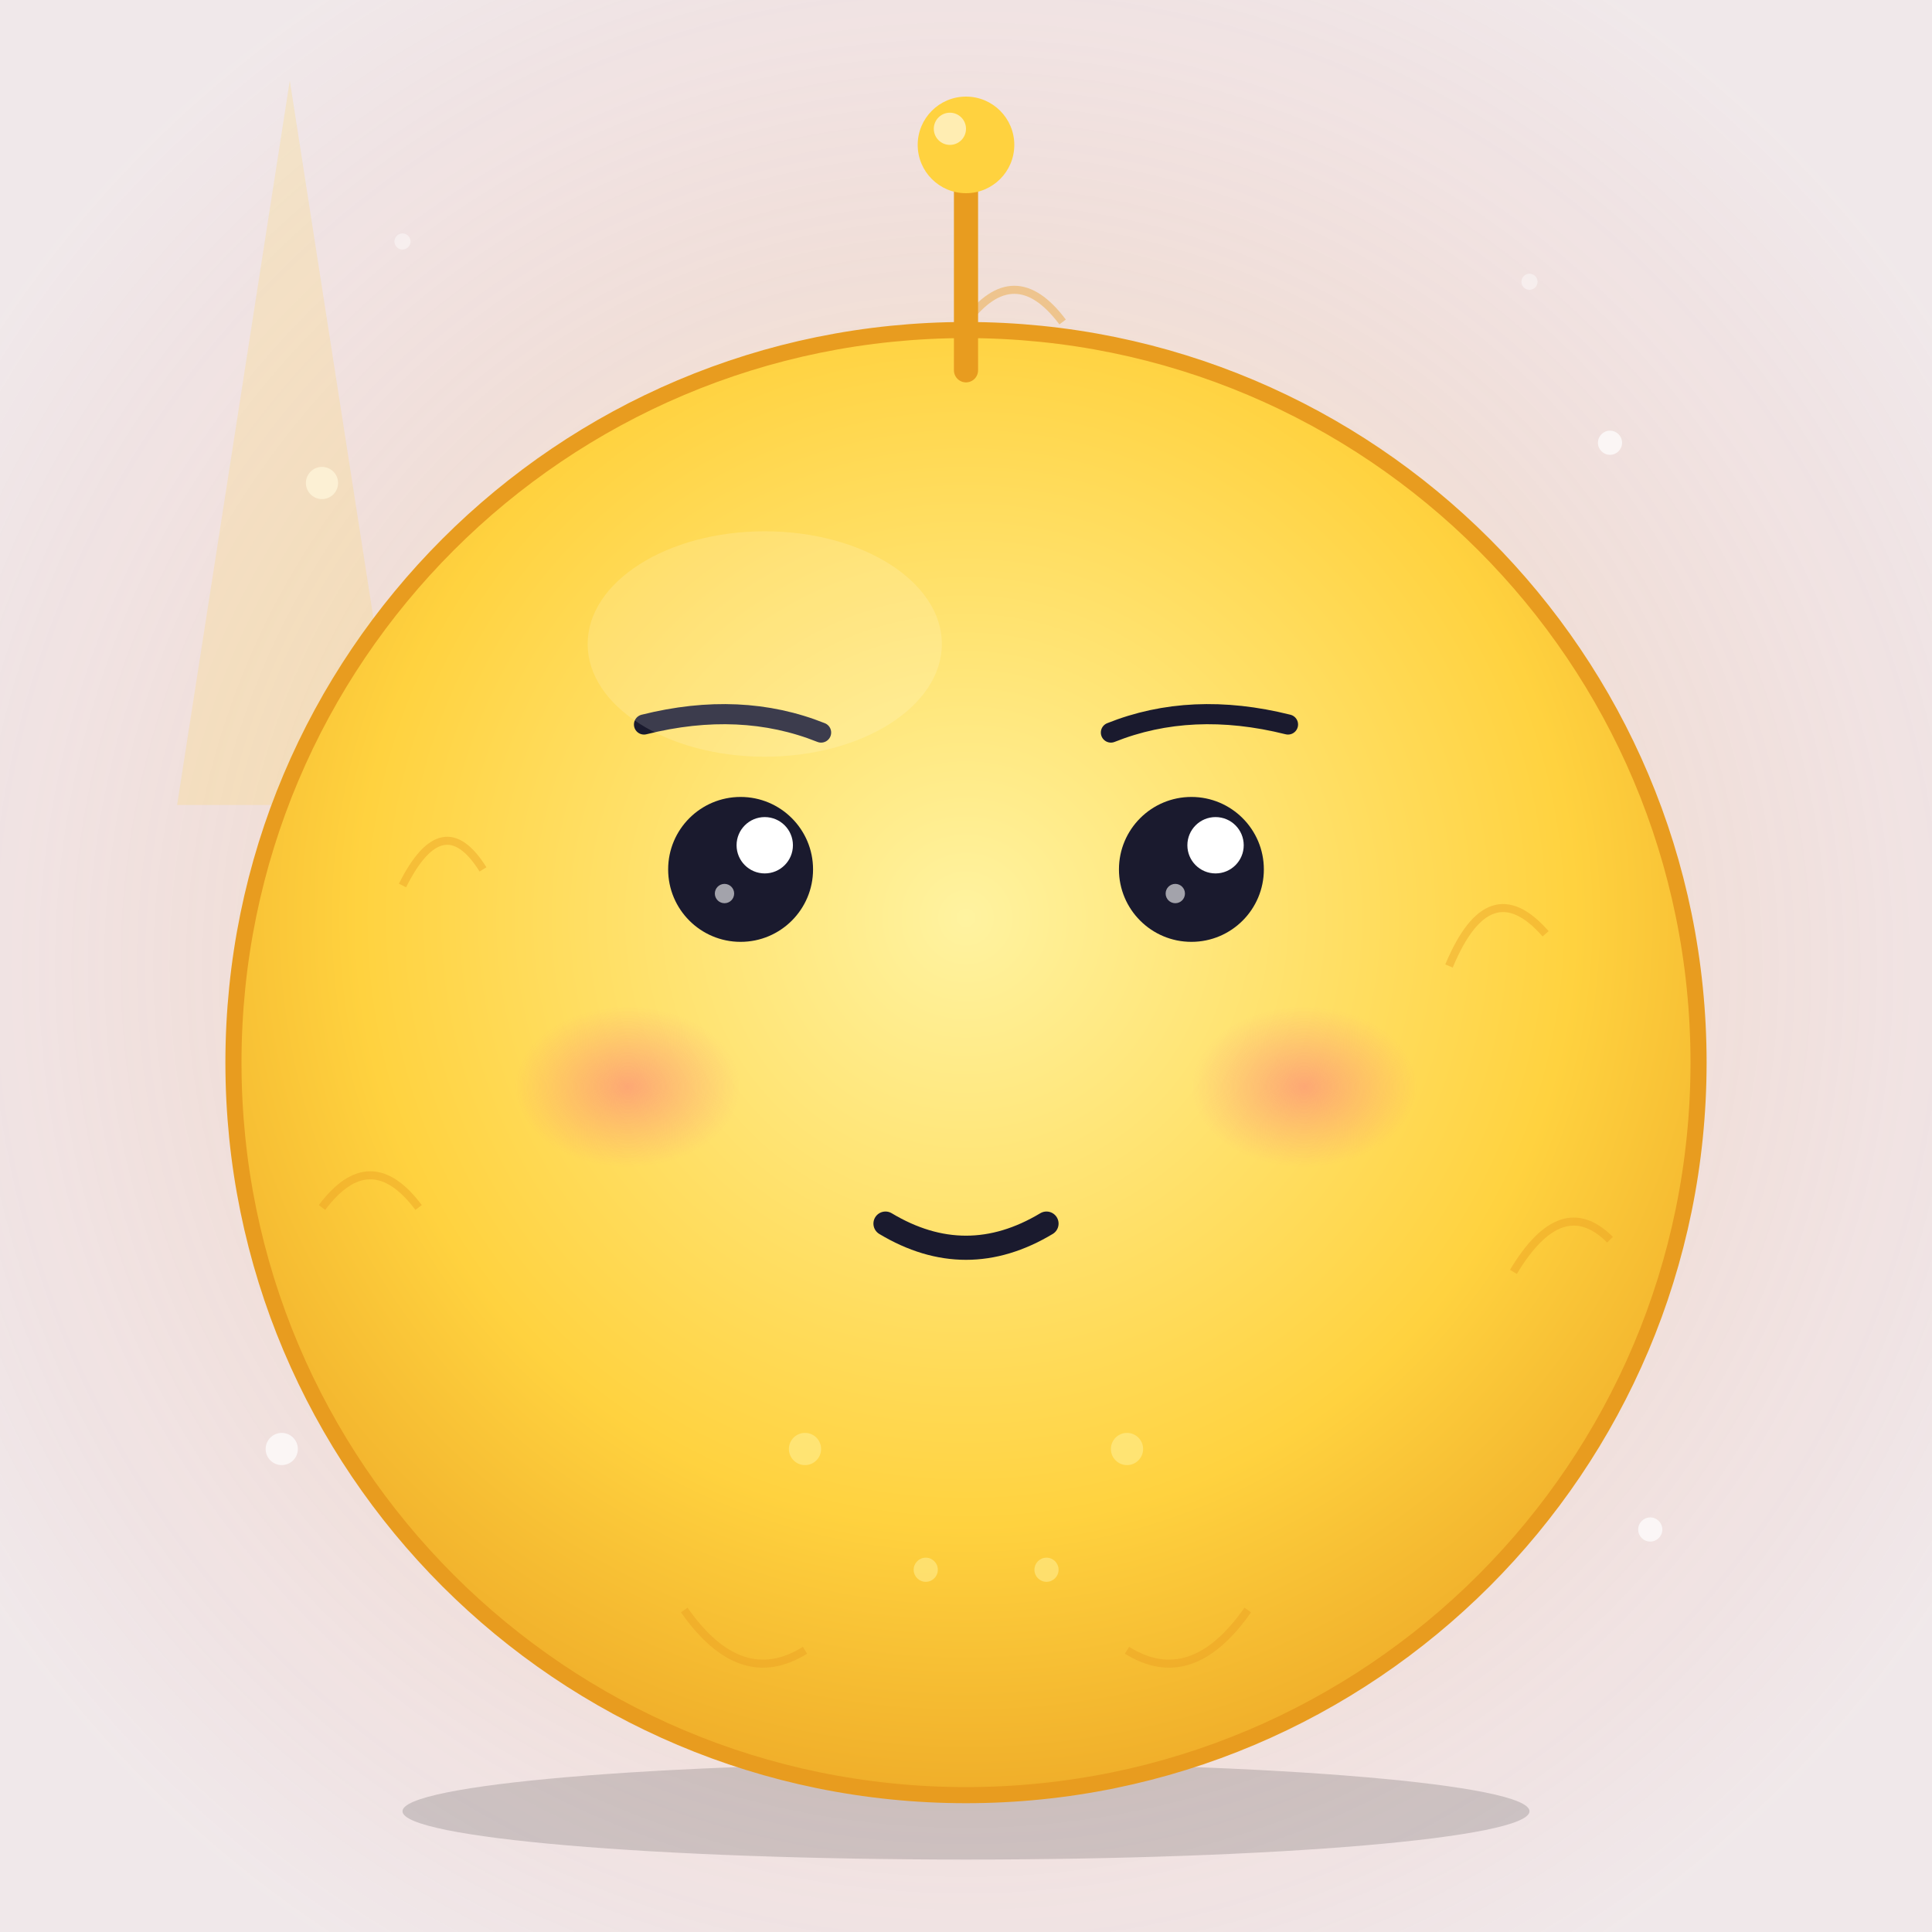
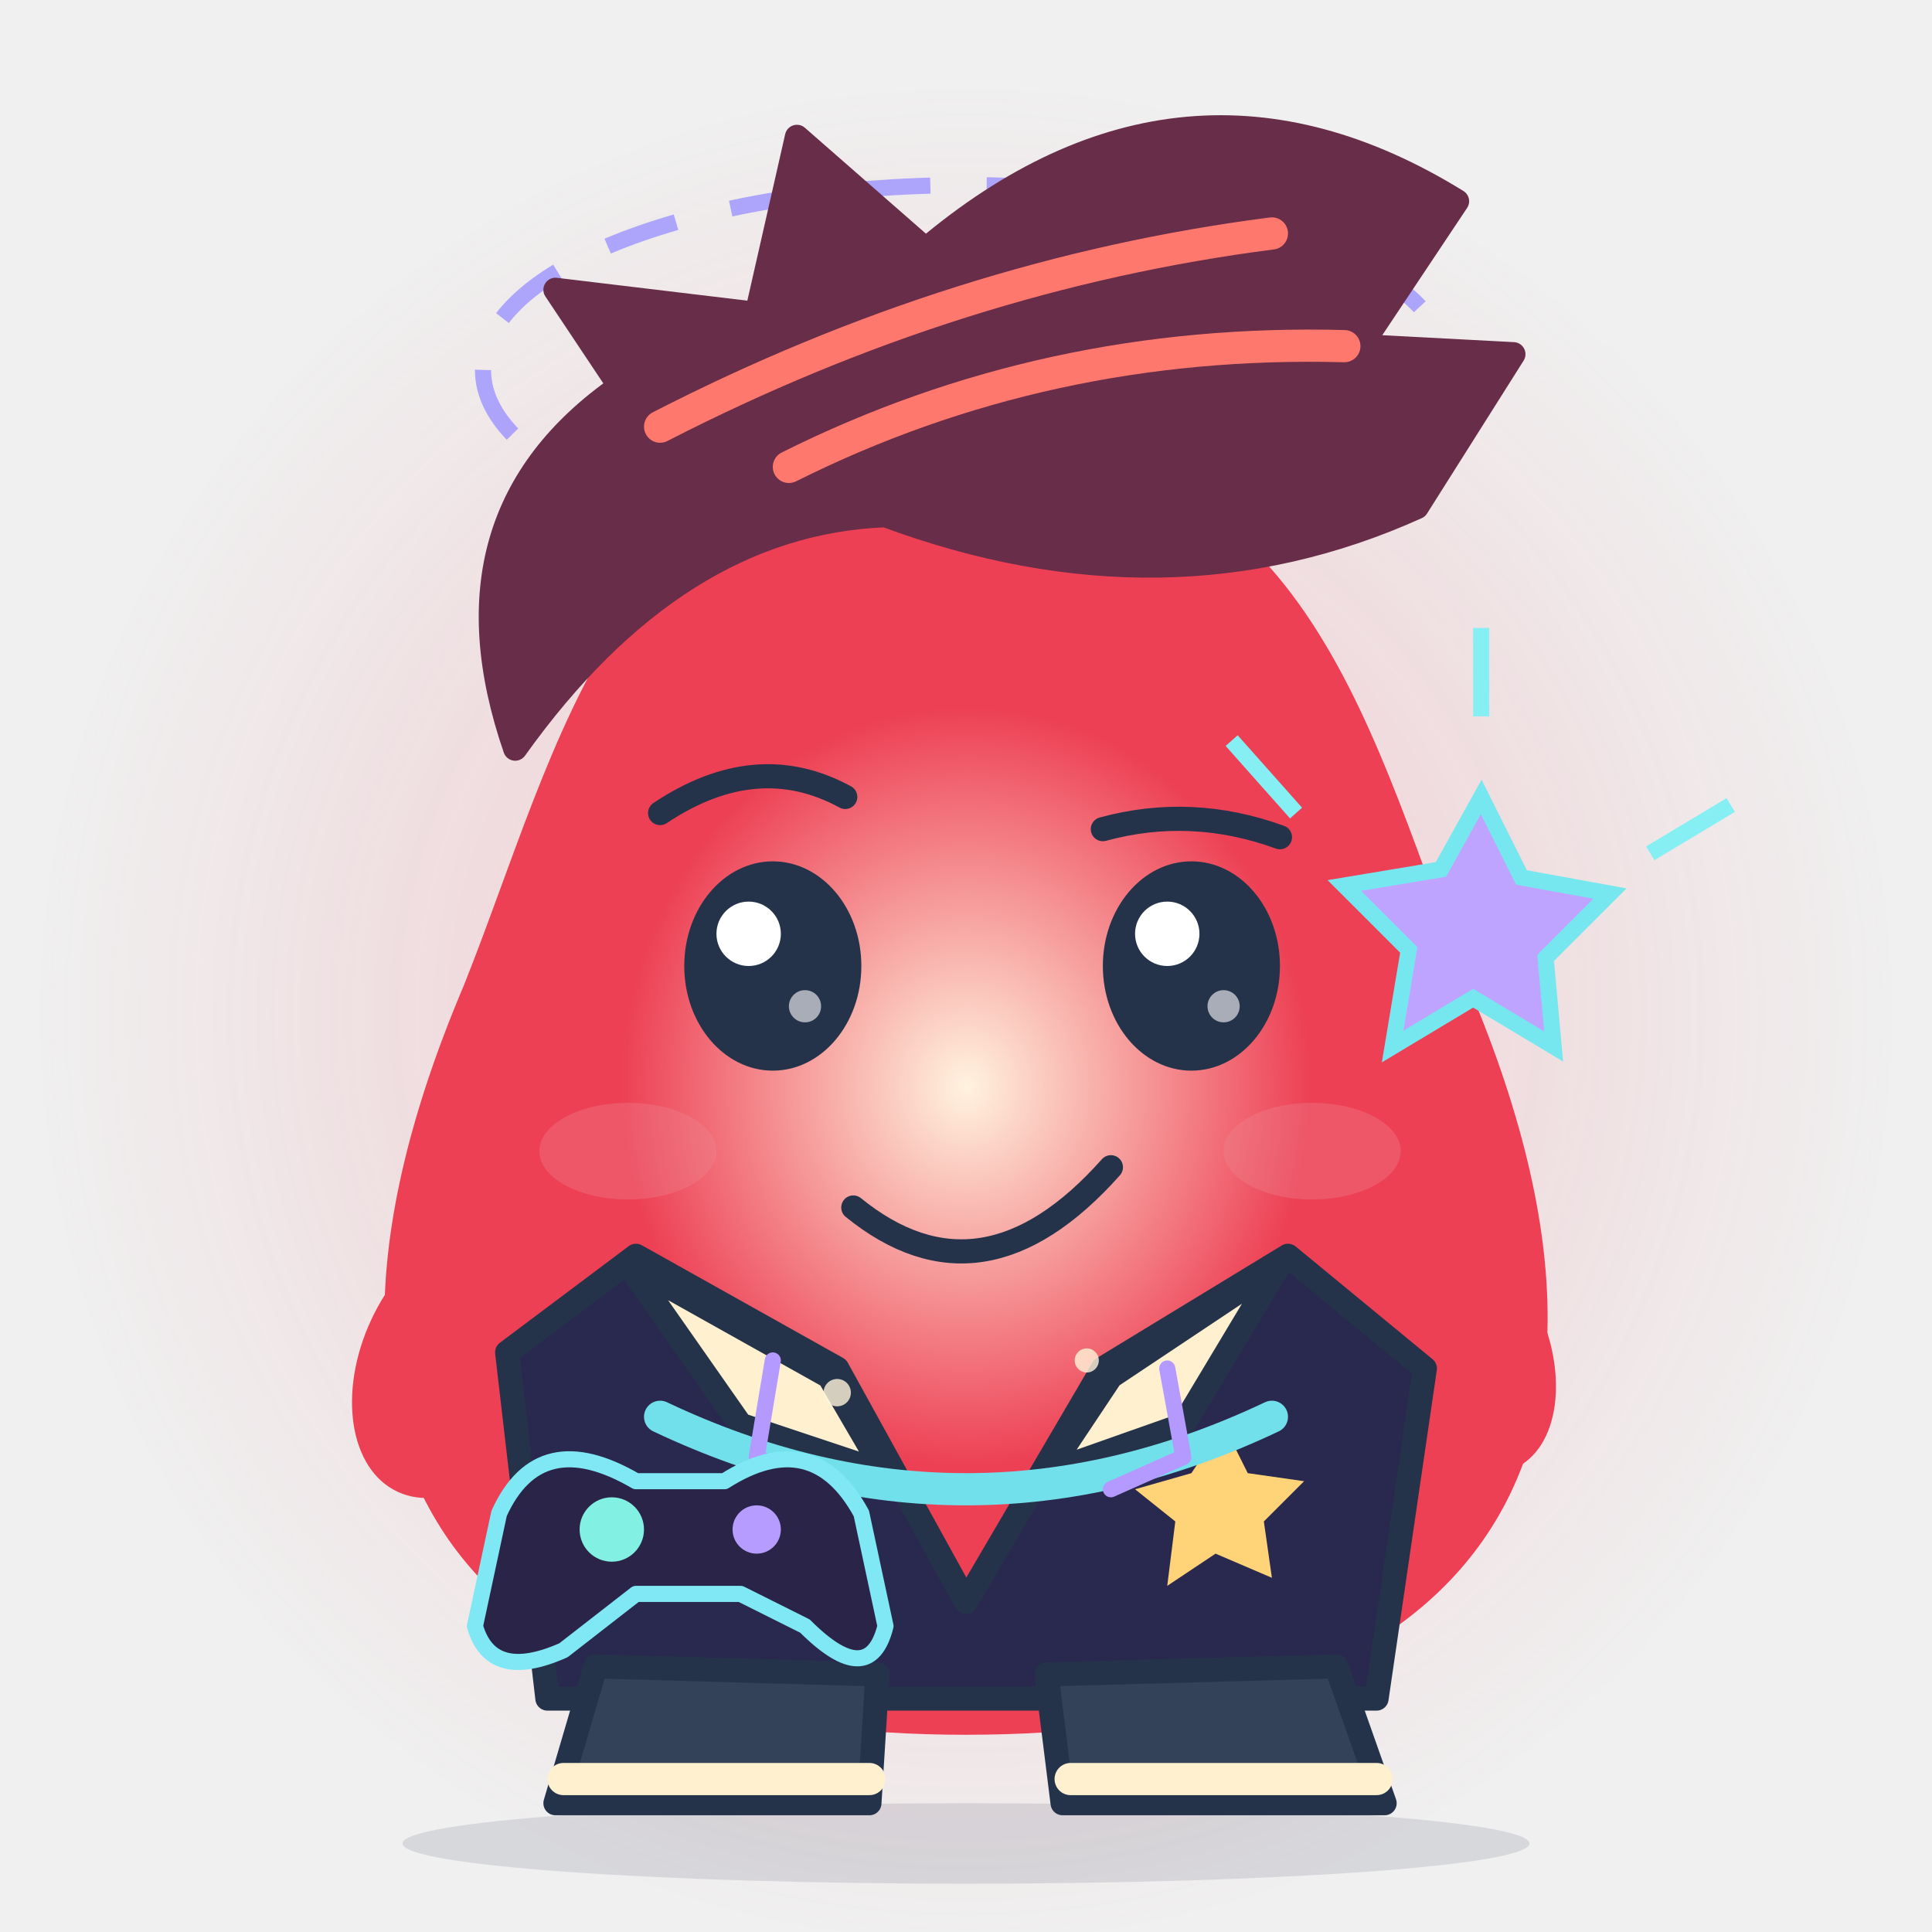
- <svg xmlns="http://www.w3.org/2000/svg" viewBox="0 0 240 240" width="240" height="240" role="img" aria-label="Lumo the Lumming (curious)">
+ <svg xmlns="http://www.w3.org/2000/svg" viewBox="0 0 240 240" width="240" height="240" role="img" aria-label="Lumo The Hyperfixation Gremlin — curious">
  <defs>
-     <radialGradient id="bg-lumo-curious" cx="50%" cy="50%" r="60%">
-       <stop offset="0%" stop-color="#ffd23f" stop-opacity="0.33" />
-       <stop offset="100%" stop-color="#ef5777" stop-opacity="0.05" />
+     <radialGradient id="body">
+       <stop stop-color="#fff3df" offset="0" />
+       <stop stop-color="#ed4054" offset=".6" />
+       <stop stop-color="#ed4054" offset="1" />
    </radialGradient>
-     <radialGradient id="fur-lumo-curious" cx="50%" cy="40%" r="70%">
-       <stop offset="0%" stop-color="#fff3a0" />
-       <stop offset="60%" stop-color="#ffd23f" />
-       <stop offset="100%" stop-color="#e89c1f" />
+     <radialGradient id="halo">
+       <stop stop-color="#ed4054" stop-opacity=".25" />
+       <stop stop-color="#ed4054" stop-opacity="0" offset="1" />
    </radialGradient>
-     <radialGradient id="cheek-lumo-curious" cx="50%" cy="50%" r="50%">
-       <stop offset="0%" stop-color="#fb7185" stop-opacity="0.5" />
-       <stop offset="100%" stop-color="#fb7185" stop-opacity="0" />
-     </radialGradient>
+     <pattern id="checker" width="16" height="16" patternUnits="userSpaceOnUse">
+       <rect width="16" height="16" fill="#fff1d9" />
+       <path d="M0 0H8V8H0ZM8 8H16V16H8Z" fill="#665087" />
+     </pattern>
  </defs>
-   <rect width="240" height="240" fill="url(#bg-lumo-curious)" />
-   <g opacity="0.7">
-     <circle cx="40" cy="60" r="2" fill="#fff" />
-     <circle cx="200" cy="55" r="1.5" fill="#fff" />
-     <circle cx="35" cy="180" r="2" fill="#fff" />
-     <circle cx="205" cy="190" r="1.5" fill="#fff" />
-     <circle cx="50" cy="30" r="1" fill="#fff" opacity="0.6" />
-     <circle cx="190" cy="35" r="1" fill="#fff" opacity="0.6" />
+   <circle cx="120" cy="126" r="115" fill="url(#halo)" />
+   <ellipse cx="120" cy="229" rx="70" ry="5" fill="#1a2440" opacity=".12" />
+   <ellipse cx="120" cy="46" rx="60" ry="23" fill="none" stroke="#9c92ff" stroke-width="2" stroke-dasharray="9 7" opacity=".8" />
+   <path d="M120 56 C162 56 169 93 181 123 C209 189 173 214 120 214 C67 214 31 189 59 123 C71 93 78 56 120 56Z" fill="url(#body)" stroke="#ed4054" stroke-width="3" stroke-linecap="round" stroke-linejoin="round" />
+   <ellipse cx="57" cy="169" rx="12" ry="18" fill="#ed4054" transform="rotate(25 57 169)" />
+   <ellipse cx="181" cy="167" rx="11" ry="17" fill="#ed4054" transform="rotate(-25 181 167)" />
+   <ellipse cx="78" cy="143" rx="11" ry="6" fill="#ed8795" opacity=".32" />
+   <ellipse cx="163" cy="143" rx="11" ry="6" fill="#ed8795" opacity=".32" />
+   <ellipse cx="96" cy="120" rx="11" ry="13" fill="#25334a" />
+   <circle cx="93" cy="116" r="4" fill="#fff" />
+   <circle cx="100" cy="125" r="2" fill="#fff" opacity=".6" />
+   <ellipse cx="148" cy="120" rx="11" ry="13" fill="#25334a" />
+   <circle cx="145" cy="116" r="4" fill="#fff" />
+   <circle cx="152" cy="125" r="2" fill="#fff" opacity=".6" />
+   <path d="M82 101 Q94 93 105 99 M137 103 Q148 100 159 104" fill="none" stroke="#25334a" stroke-width="3" stroke-linecap="round" stroke-linejoin="round" />
+   <path d="M106 150 Q122 163 138 145" fill="none" stroke="#25334a" stroke-width="3" stroke-linecap="round" stroke-linejoin="round" />
+   <path d="M63 168 L79 156 L104 170 L120 199 L137 170 L160 156 L177 170 L171 211 L68 211Z" fill="#29284e" stroke="#25334a" stroke-width="3" stroke-linecap="round" stroke-linejoin="round" />
+   <path d="M78 157 L103 171 L110 183 L92 177Z" fill="#fff0d0" stroke="#25334a" stroke-width="3" stroke-linecap="round" stroke-linejoin="round" />
+   <path d="M159 157 L138 171 L130 183 L147 177Z" fill="#fff0d0" stroke="#25334a" stroke-width="3" stroke-linecap="round" stroke-linejoin="round" />
+   <path d="M152 177 L155 183 L162 184 L157 189 L158 196 L151 193 L145 197 L146 189 L141 185 L148 183Z" fill="#ffd378" stroke="none" stroke-width="3" stroke-linecap="round" stroke-linejoin="round" />
+   <path d="M74 207 L69 224 L108 224 L109 208Z" fill="#334159" stroke="#25334a" stroke-width="3" stroke-linecap="round" stroke-linejoin="round" />
+   <path d="M130 208 L132 224 L172 224 L166 207Z" fill="#334159" stroke="#25334a" stroke-width="3" stroke-linecap="round" stroke-linejoin="round" />
+   <path d="M70 221H108 M133 221H171" fill="none" stroke="#fff0d0" stroke-width="4" stroke-linecap="round" stroke-linejoin="round" />
+   <path d="M64 93 Q54 64 77 48 L69 36 L94 39 L99 17 L115 31 Q147 4 181 25 L169 43 L188 44 L176 63 Q145 77 110 64 Q84 65 64 93Z" fill="#682d48" stroke="#682d48" stroke-width="3" stroke-linecap="round" stroke-linejoin="round" />
+   <path d="M82 53 Q119 34 158 29 M98 58 Q130 42 167 43" fill="none" stroke="#ff786e" stroke-width="4" stroke-linecap="round" stroke-linejoin="round" />
+   <path d="M82 176 Q120 194 158 176" fill="none" stroke="#72e0eb" stroke-width="4" stroke-linecap="round" stroke-linejoin="round" />
+   <path d="M96 169 L94 181 L104 186 M145 170 L147 181 L138 185" fill="none" stroke="#b49aff" stroke-width="2" stroke-linecap="round" stroke-linejoin="round" />
+   <path d="M62 188 Q67 177 79 184 L90 184 Q101 177 107 188 L110 202 Q108 210 100 202 L92 198 L79 198 L70 205 Q61 209 59 202Z" fill="#292448" stroke="#80e8f4" stroke-width="2" stroke-linecap="round" stroke-linejoin="round" />
+   <circle cx="76" cy="190" r="4" fill="#83f0e4" />
+   <circle cx="94" cy="190" r="3" fill="#b79cff" />
+   <path d="M184 99l5 10 11 2-8 8 1 11-10-6-10 6 2-12-8-8 12-2z" fill="#bfa4ff" stroke="#76e7ee" stroke-width="2" />
+   <path d="M184 89V78 M205 106L215 100 M161 101L153 92" stroke="#85eff4" stroke-width="2" />
+   <g fill="#fff5da" opacity=".8">
+     <circle cx="104" cy="173" r="1.7" />
+     <circle cx="135" cy="169" r="1.5" />
  </g>
-   <g fill="#ffd23f" opacity="0.6">
-     <path d="M22,100 L36,10 L50,100 Z" opacity="0.3" />
-   </g>
-   <ellipse cx="120" cy="225" rx="70" ry="6" fill="#000" opacity="0.15" />
-   <circle cx="120" cy="132" r="91" fill="url(#fur-lumo-curious)" stroke="#e89c1f" stroke-width="2" />
-   <g opacity="0.4" stroke="#e89c1f" stroke-width="1" fill="none">
-     <path d="M50,110 Q55,100 60,108" />
-     <path d="M180,120 Q185,108 192,116" />
-     <path d="M40,150 Q46,142 52,150" />
-     <path d="M188,158 Q194,148 200,154" />
-     <path d="M120,40 Q126,32 132,40" />
-     <path d="M85,200 Q92,210 100,205" />
-     <path d="M155,200 Q148,210 140,205" />
-   </g>
-   <line x1="120" y1="46" x2="120" y2="22" stroke="#e89c1f" stroke-width="3" stroke-linecap="round" />
-   <circle cx="120" cy="18" r="6" fill="#ffd23f" />
-   <circle cx="118" cy="16" r="2" fill="#fff" opacity="0.6" />
-   <ellipse cx="78" cy="135" rx="14" ry="10" fill="url(#cheek-lumo-curious)" />
-   <ellipse cx="162" cy="135" rx="14" ry="10" fill="url(#cheek-lumo-curious)" />
-   <circle cx="92" cy="108" r="9" fill="#1a1a2e" />
-   <circle cx="148" cy="108" r="9" fill="#1a1a2e" />
-   <circle cx="95" cy="105" r="3.5" fill="#fff" />
-   <circle cx="151" cy="105" r="3.5" fill="#fff" />
-   <circle cx="90" cy="111" r="1.2" fill="#fff" opacity="0.6" />
-   <circle cx="146" cy="111" r="1.2" fill="#fff" opacity="0.6" />
-   <path d="M80,90 Q92,87 102,91" stroke="#1a1a2e" stroke-width="2.5" fill="none" stroke-linecap="round" />
-   <path d="M138,91 Q148,87 160,90" stroke="#1a1a2e" stroke-width="2.5" fill="none" stroke-linecap="round" />
-   <path d="M110,152 Q120,158 130,152" stroke="#1a1a2e" stroke-width="3" fill="none" stroke-linecap="round" />
-   <g opacity="0.5" fill="#fff3a0">
-     <circle cx="100" cy="180" r="2" />
-     <circle cx="140" cy="180" r="2" />
-     <circle cx="115" cy="195" r="1.5" />
-     <circle cx="130" cy="195" r="1.5" />
-   </g>
-   <ellipse cx="95" cy="80" rx="22" ry="14" fill="#fff" opacity="0.15" />
</svg>
